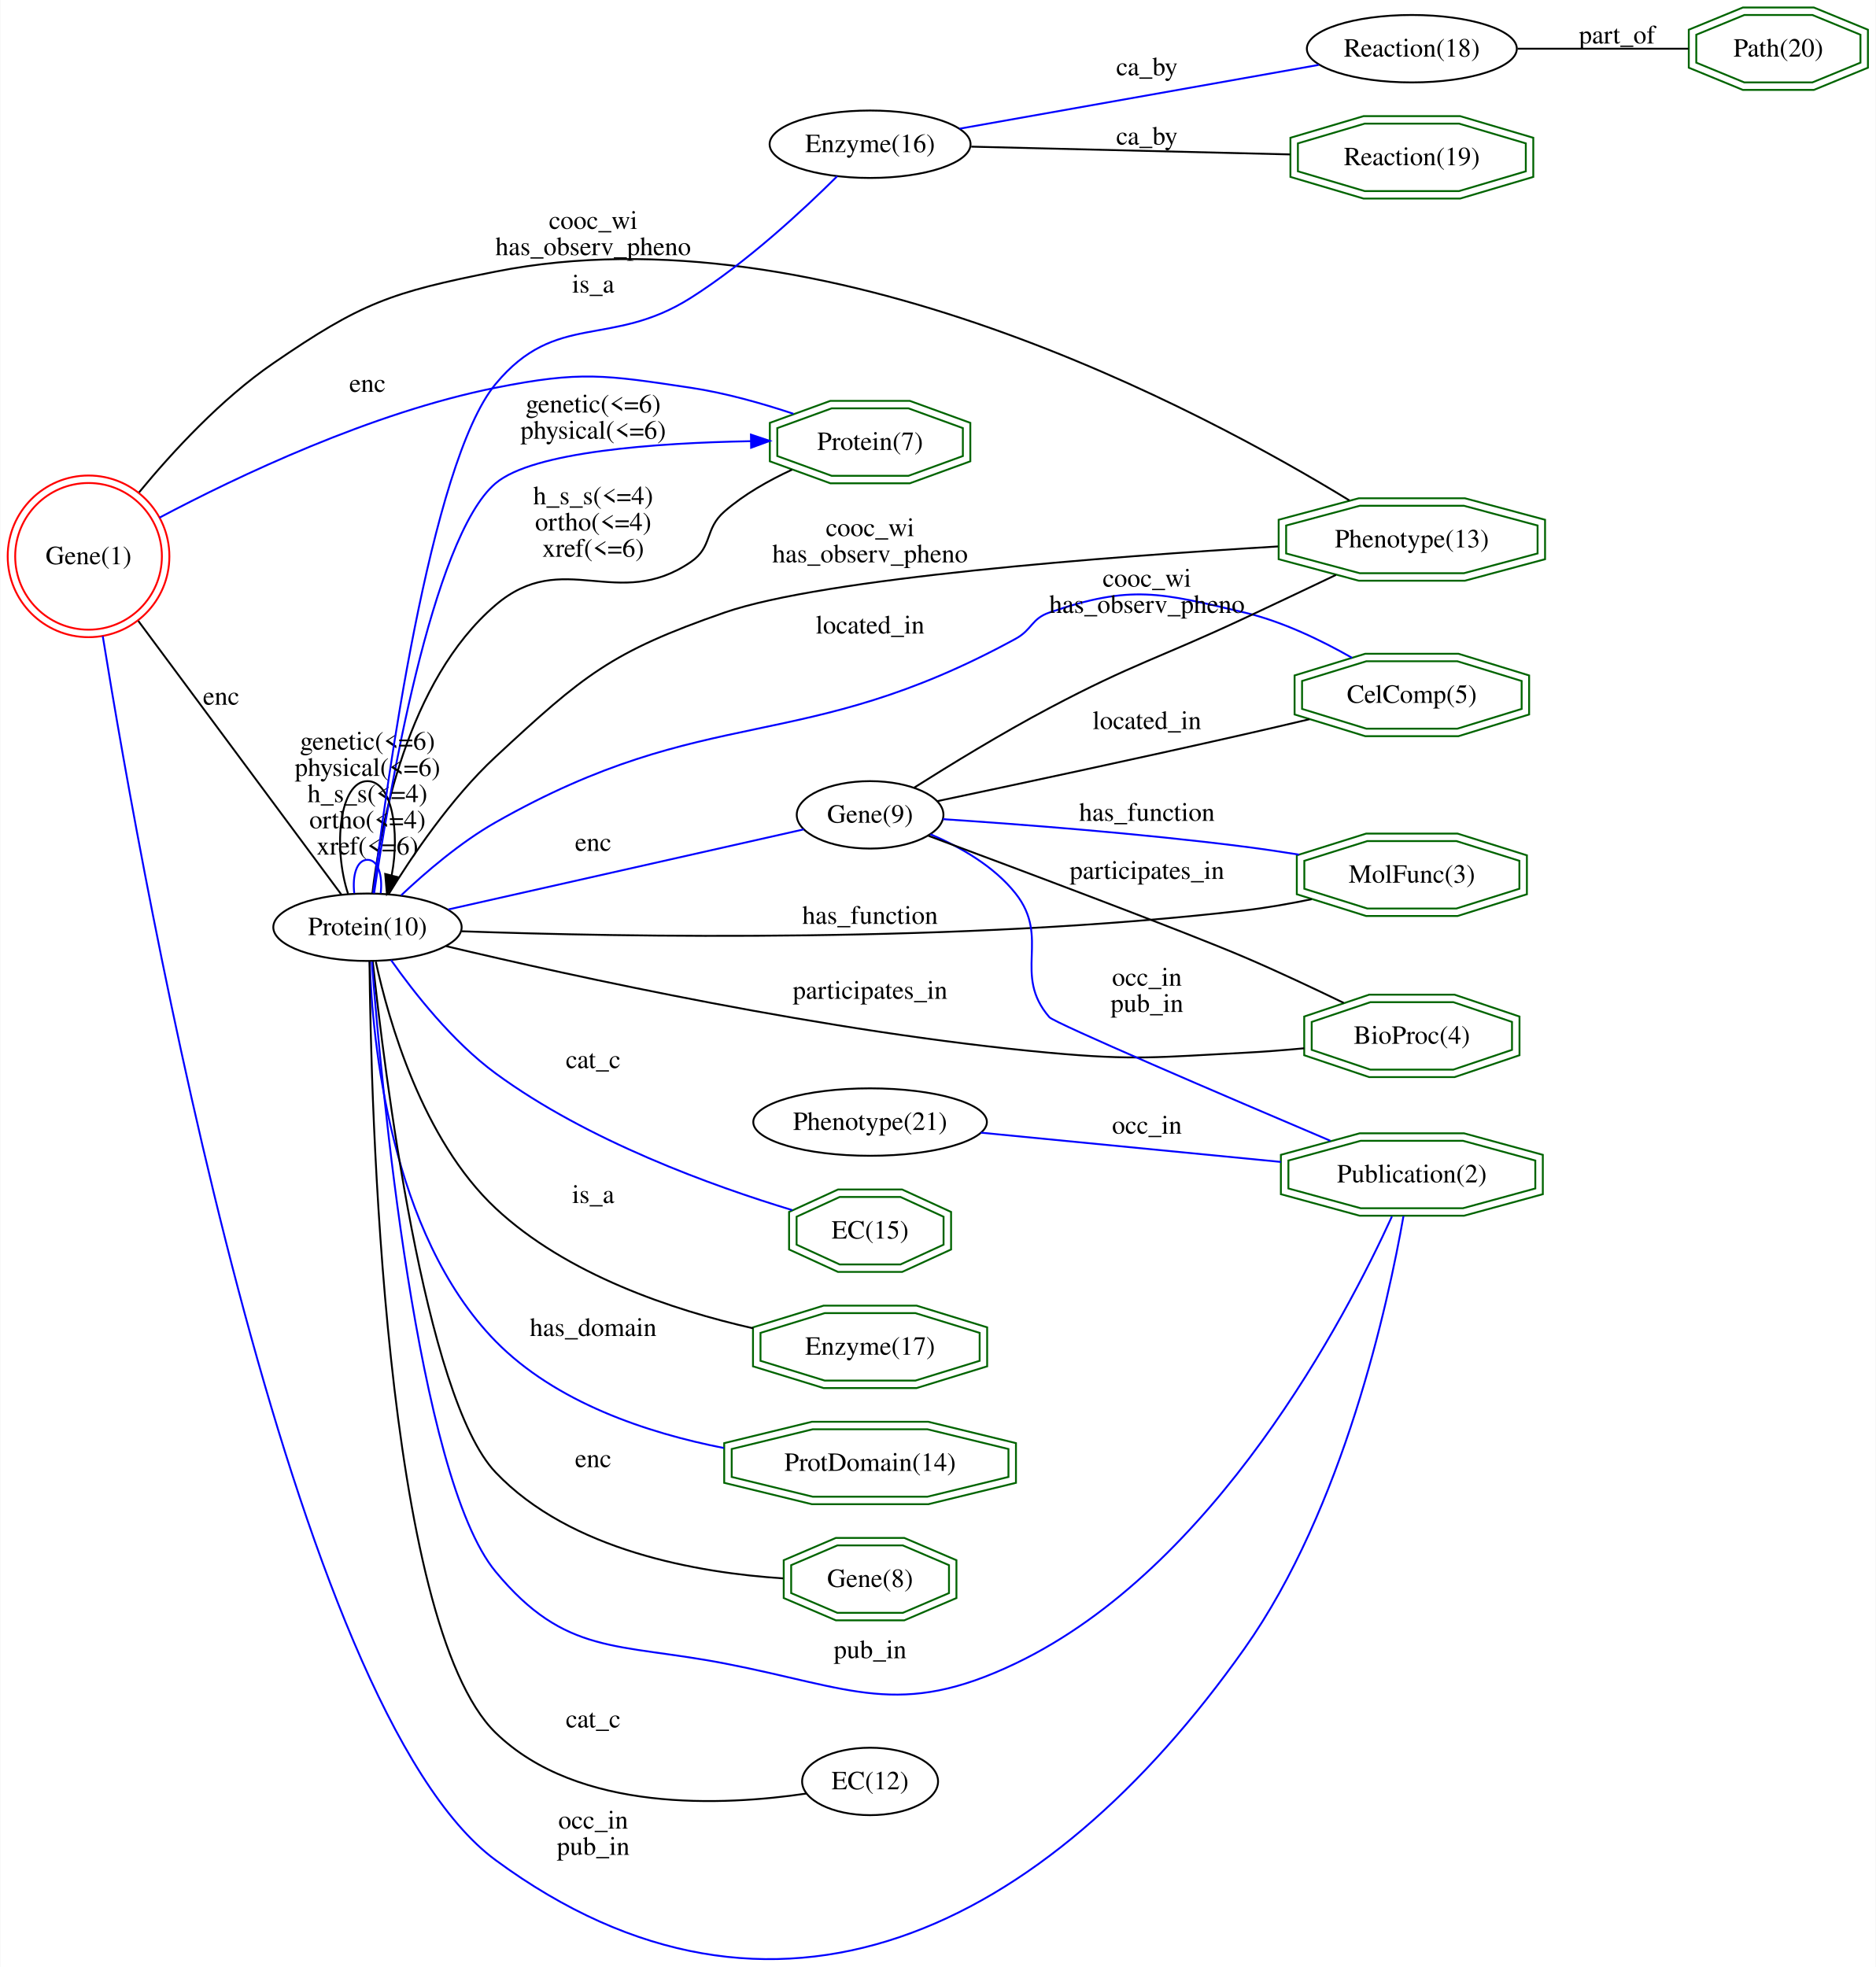
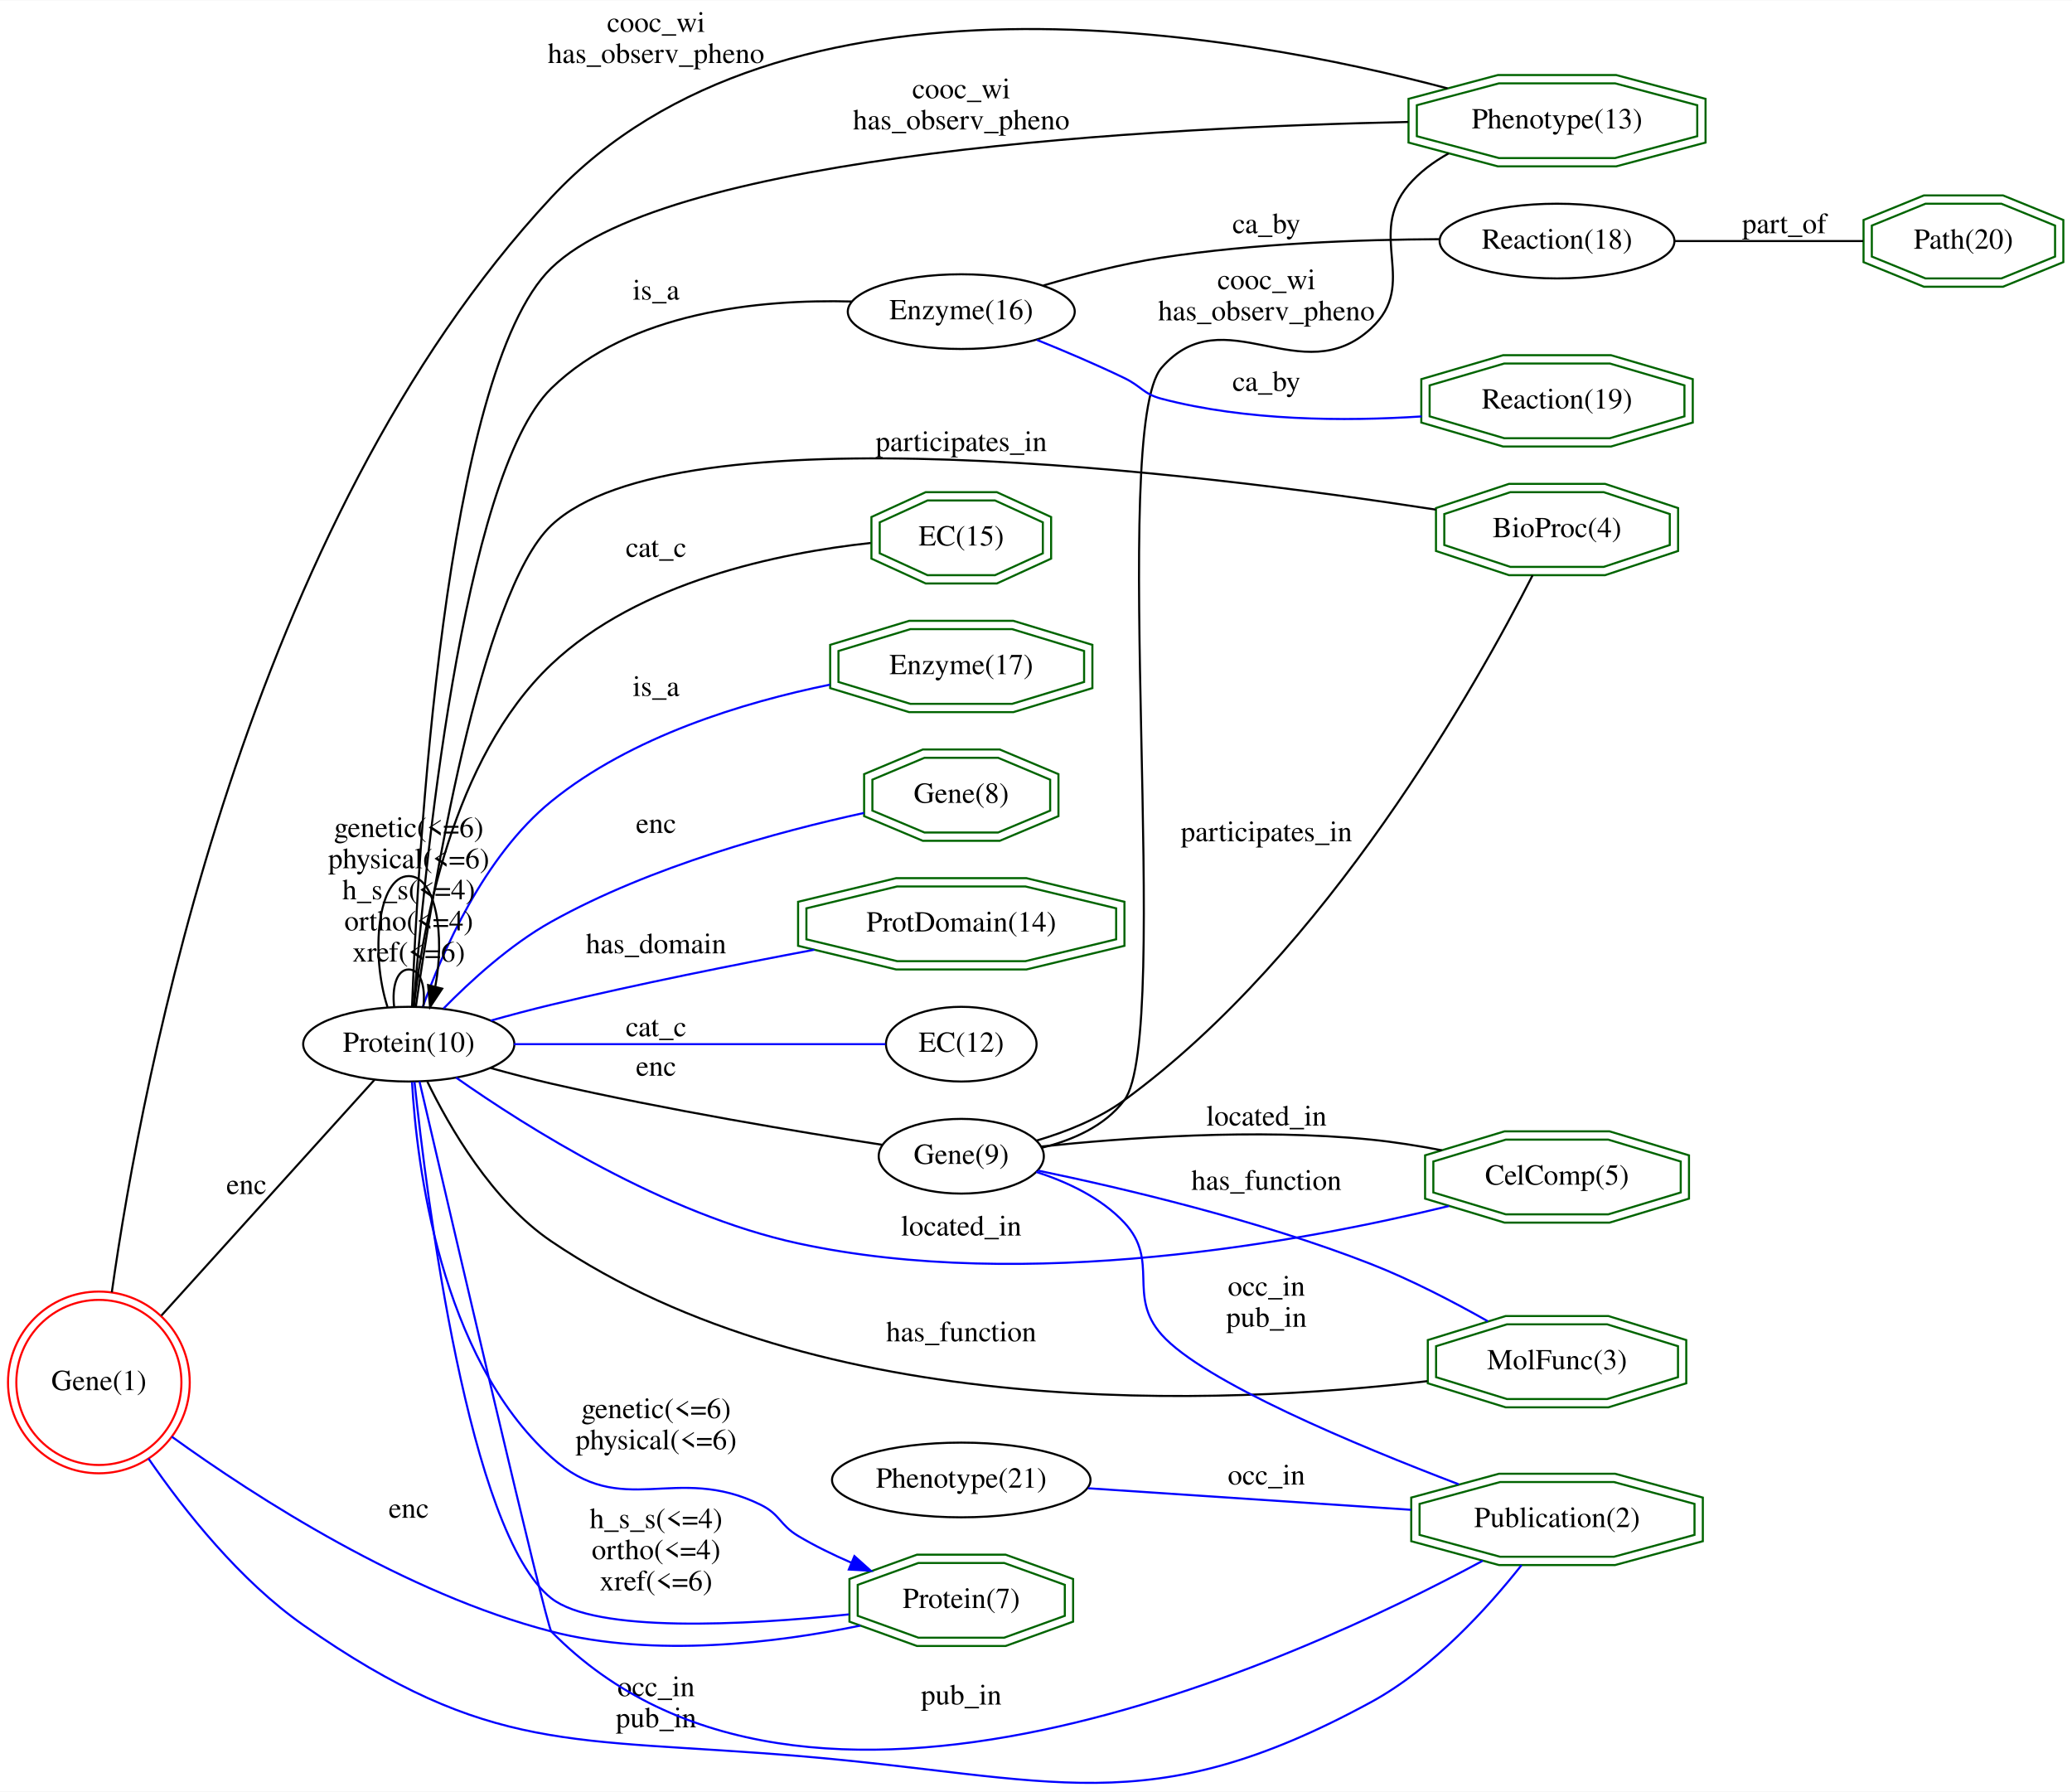
- <svg xmlns="http://www.w3.org/2000/svg" width="1335px" height="1400px" viewBox="0.00 0.00 1000.95 1050.06">
-   <g id="graph0" class="graph" transform=" rotate(0) translate(4 1046.06)">
-     <polygon fill="white" stroke="transparent" points="-4,4 -4,-1046.06 996.95,-1046.06 996.95,4 -4,4" />
+ <svg xmlns="http://www.w3.org/2000/svg" width="1331px" height="1151px" viewBox="0.00 0.00 998.53 863.16">
+   <g id="graph0" class="graph" transform=" rotate(0) translate(4 859.16)">
+     <polygon fill="white" stroke="transparent" points="-4,4 -4,-859.16 994.53,-859.16 994.53,4 -4,4" />
    <g id="node1" class="node">
-       <polygon fill="none" stroke="darkgreen" points="534.09,-257.61 534.09,-272.52 490.83,-283.06 429.64,-283.06 386.38,-272.52 386.38,-257.61 429.64,-247.06 490.83,-247.06 534.09,-257.61" />
-       <polygon fill="none" stroke="darkgreen" points="538.1,-254.47 538.1,-275.66 491.31,-287.06 429.16,-287.06 382.37,-275.66 382.37,-254.47 429.16,-243.06 491.31,-243.06 538.1,-254.47" />
-       <text text-anchor="middle" x="460.24" y="-260.86" font-family="Times,serif" font-size="14.00">ProtDomain(14)</text>
+       <polygon fill="none" stroke="darkgreen" points="518.44,-530.7 518.44,-545.62 483.77,-556.16 434.74,-556.16 400.07,-545.62 400.07,-530.7 434.74,-520.16 483.77,-520.16 518.44,-530.7" />
+       <polygon fill="none" stroke="darkgreen" points="522.44,-527.74 522.44,-548.58 484.36,-560.16 434.14,-560.16 396.07,-548.58 396.07,-527.74 434.14,-516.16 484.36,-516.16 522.44,-527.74" />
+       <text text-anchor="middle" x="459.25" y="-534.46" font-family="Times,serif" font-size="14.00">Enzyme(17)</text>
    </g>
    <g id="node2" class="node">
-       <polygon fill="none" stroke="darkgreen" points="502.35,-195.61 502.35,-210.52 477.68,-221.06 442.79,-221.06 418.12,-210.52 418.12,-195.61 442.79,-185.06 477.68,-185.06 502.35,-195.61" />
-       <polygon fill="none" stroke="darkgreen" points="506.33,-192.96 506.33,-213.16 478.49,-225.06 441.98,-225.06 414.14,-213.16 414.14,-192.96 441.98,-181.06 478.49,-181.06 506.33,-192.96" />
-       <text text-anchor="middle" x="460.24" y="-198.86" font-family="Times,serif" font-size="14.00">Gene(8)</text>
+       <polygon fill="none" stroke="darkgreen" points="502.09,-468.7 502.09,-483.62 477,-494.16 441.51,-494.16 416.42,-483.62 416.42,-468.7 441.51,-458.16 477,-458.16 502.09,-468.7" />
+       <polygon fill="none" stroke="darkgreen" points="506.08,-466.05 506.08,-486.28 477.8,-498.16 440.71,-498.16 412.43,-486.28 412.43,-466.05 440.71,-454.16 477.8,-454.16 506.08,-466.05" />
+       <text text-anchor="middle" x="459.25" y="-472.46" font-family="Times,serif" font-size="14.00">Gene(8)</text>
    </g>
    <g id="node3" class="node">
-       <polygon fill="none" stroke="darkgreen" points="509.76,-802.61 509.76,-817.52 480.75,-828.06 439.72,-828.06 410.71,-817.52 410.71,-802.61 439.72,-792.06 480.75,-792.06 509.76,-802.61" />
-       <polygon fill="none" stroke="darkgreen" points="513.74,-799.8 513.74,-820.32 481.45,-832.06 439.02,-832.06 406.73,-820.32 406.73,-799.8 439.02,-788.06 481.45,-788.06 513.74,-799.8" />
-       <text text-anchor="middle" x="460.24" y="-805.86" font-family="Times,serif" font-size="14.00">Protein(7)</text>
+       <polygon fill="none" stroke="darkgreen" points="533.89,-406.7 533.89,-421.62 490.17,-432.16 428.34,-432.16 384.62,-421.62 384.62,-406.7 428.34,-396.16 490.17,-396.16 533.89,-406.7" />
+       <polygon fill="none" stroke="darkgreen" points="537.89,-403.56 537.89,-424.77 490.65,-436.16 427.86,-436.16 380.61,-424.77 380.61,-403.56 427.86,-392.16 490.65,-392.16 537.89,-403.56" />
+       <text text-anchor="middle" x="459.25" y="-410.46" font-family="Times,serif" font-size="14.00">ProtDomain(14)</text>
    </g>
    <g id="node4" class="node">
-       <polygon fill="none" stroke="darkgreen" points="988.86,-1012.61 988.86,-1027.52 963.19,-1038.06 926.89,-1038.06 901.23,-1027.52 901.23,-1012.61 926.89,-1002.06 963.19,-1002.06 988.86,-1012.61" />
-       <polygon fill="none" stroke="darkgreen" points="992.85,-1009.92 992.85,-1030.2 963.98,-1042.06 926.11,-1042.06 897.23,-1030.2 897.23,-1009.92 926.11,-998.06 963.98,-998.06 992.85,-1009.92" />
-       <text text-anchor="middle" x="945.04" y="-1015.86" font-family="Times,serif" font-size="14.00">Path(20)</text>
+       <ellipse fill="none" stroke="red" cx="43.65" cy="-193.16" rx="39.78" ry="39.78" />
+       <ellipse fill="none" stroke="red" cx="43.65" cy="-193.16" rx="43.79" ry="43.79" />
+       <text text-anchor="middle" x="43.65" y="-189.46" font-family="Times,serif" font-size="14.00">Gene(1)</text>
    </g>
    <g id="node5" class="node">
-       <ellipse fill="none" stroke="red" cx="43.08" cy="-749.06" rx="39.15" ry="39.15" />
-       <ellipse fill="none" stroke="red" cx="43.08" cy="-749.06" rx="43.15" ry="43.15" />
-       <text text-anchor="middle" x="43.08" y="-744.86" font-family="Times,serif" font-size="14.00">Gene(1)</text>
+       <polygon fill="none" stroke="darkgreen" points="813.93,-793.7 813.93,-808.62 774.35,-819.16 718.37,-819.16 678.79,-808.62 678.79,-793.7 718.37,-783.16 774.35,-783.16 813.93,-793.7" />
+       <polygon fill="none" stroke="darkgreen" points="817.93,-790.63 817.93,-811.69 774.87,-823.16 717.85,-823.16 674.79,-811.69 674.79,-790.63 717.85,-779.16 774.87,-779.16 817.93,-790.63" />
+       <text text-anchor="middle" x="746.36" y="-797.46" font-family="Times,serif" font-size="14.00">Phenotype(13)</text>
+     </g>
+     <g id="edge1" class="edge">
+       <path fill="none" stroke="black" d="M49.88,-236.58C64.57,-340.56 115.1,-606.85 261.68,-764.16 373.06,-883.69 593.4,-843.31 693.59,-816.73" />
+       <text text-anchor="middle" x="312.18" y="-843.96" font-family="Times,serif" font-size="14.00">cooc_wi</text>
+       <text text-anchor="middle" x="312.18" y="-828.96" font-family="Times,serif" font-size="14.00">has_observ_pheno</text>
+     </g>
+     <g id="node6" class="node">
+       <polygon fill="none" stroke="darkgreen" points="509.15,-80.7 509.15,-95.62 479.92,-106.16 438.58,-106.16 409.35,-95.62 409.35,-80.7 438.58,-70.16 479.92,-70.16 509.15,-80.7" />
+       <polygon fill="none" stroke="darkgreen" points="513.15,-77.89 513.15,-98.43 480.62,-110.16 437.89,-110.16 405.36,-98.43 405.36,-77.89 437.89,-66.16 480.62,-66.16 513.15,-77.89" />
+       <text text-anchor="middle" x="459.25" y="-84.46" font-family="Times,serif" font-size="14.00">Protein(7)</text>
    </g>
    <g id="edge2" class="edge">
-       <path fill="none" stroke="blue" d="M80.93,-769.71C122.87,-791.92 194.15,-825.84 260.35,-839.06 305.77,-848.13 318.75,-845.92 364.55,-839.06 382.92,-836.31 402.64,-830.72 419.3,-825.18" />
-       <text text-anchor="middle" x="191.97" y="-836.86" font-family="Times,serif" font-size="14.00">enc</text>
-     </g>
-     <g id="node6" class="node">
-       <polygon fill="none" stroke="darkgreen" points="816.52,-750.61 816.52,-765.52 777.21,-776.06 721.62,-776.06 682.31,-765.52 682.31,-750.61 721.62,-740.06 777.21,-740.06 816.52,-750.61" />
-       <polygon fill="none" stroke="darkgreen" points="820.51,-747.54 820.51,-768.59 777.74,-780.06 721.09,-780.06 678.32,-768.59 678.32,-747.54 721.09,-736.06 777.74,-736.06 820.51,-747.54" />
-       <text text-anchor="middle" x="749.41" y="-753.86" font-family="Times,serif" font-size="14.00">Phenotype(13)</text>
-     </g>
-     <g id="edge1" class="edge">
-       <path fill="none" stroke="black" d="M70.07,-783.24C88.19,-805.21 113.98,-833.1 141.58,-852.06 188.65,-884.4 204.34,-889.96 260.35,-901.06 435.52,-935.78 638.54,-826.38 716.07,-778.92" />
-       <text text-anchor="middle" x="312.45" y="-923.86" font-family="Times,serif" font-size="14.00">cooc_wi</text>
-       <text text-anchor="middle" x="312.45" y="-909.86" font-family="Times,serif" font-size="14.00">has_observ_pheno</text>
+       <path fill="none" stroke="blue" d="M78.76,-167.04C119.64,-137.54 191.44,-91.29 261.68,-73.16 311.39,-60.33 370.34,-67.69 410.63,-75.98" />
+       <text text-anchor="middle" x="192.99" y="-127.96" font-family="Times,serif" font-size="14.00">enc</text>
    </g>
    <g id="node10" class="node">
-       <polygon fill="none" stroke="darkgreen" points="815.31,-411.61 815.31,-426.52 776.71,-437.06 722.12,-437.06 683.52,-426.52 683.52,-411.61 722.12,-401.06 776.71,-401.06 815.31,-411.61" />
-       <polygon fill="none" stroke="darkgreen" points="819.32,-408.55 819.32,-429.57 777.25,-441.06 721.58,-441.06 679.51,-429.57 679.51,-408.55 721.58,-397.06 777.25,-397.06 819.32,-408.55" />
-       <text text-anchor="middle" x="749.41" y="-414.86" font-family="Times,serif" font-size="14.00">Publication(2)</text>
+       <polygon fill="none" stroke="darkgreen" points="812.61,-119.7 812.61,-134.62 773.8,-145.16 718.92,-145.16 680.11,-134.62 680.11,-119.7 718.92,-109.16 773.8,-109.16 812.61,-119.7" />
+       <polygon fill="none" stroke="darkgreen" points="816.62,-116.65 816.62,-137.67 774.34,-149.16 718.38,-149.16 676.1,-137.67 676.1,-116.65 718.38,-105.16 774.34,-105.16 816.62,-116.65" />
+       <text text-anchor="middle" x="746.36" y="-123.46" font-family="Times,serif" font-size="14.00">Publication(2)</text>
    </g>
    <g id="edge4" class="edge">
-       <path fill="none" stroke="blue" d="M50.67,-706.46C73.09,-567.79 151.08,-133.53 260.35,-53.06 409.02,56.42 553.54,-15.29 660.12,-166.06 713.02,-240.9 736.79,-350.38 744.94,-396.87" />
-       <text text-anchor="middle" x="312.45" y="-69.86" font-family="Times,serif" font-size="14.00">occ_in</text>
-       <text text-anchor="middle" x="312.45" y="-55.86" font-family="Times,serif" font-size="14.00">pub_in</text>
+       <path fill="none" stroke="blue" d="M67.55,-156.49C85.21,-130.87 111.73,-97.55 142.29,-76.16 232.09,-13.34 271.47,-22.27 380.68,-13.16 503.53,-2.91 548.57,19.8 656.82,-39.16 686.7,-55.44 713.23,-84.85 729.28,-105.16" />
+       <text text-anchor="middle" x="312.18" y="-41.96" font-family="Times,serif" font-size="14.00">occ_in</text>
+       <text text-anchor="middle" x="312.18" y="-26.96" font-family="Times,serif" font-size="14.00">pub_in</text>
    </g>
    <g id="node14" class="node">
-       <ellipse fill="none" stroke="black" cx="191.97" cy="-551.06" rx="50.27" ry="18" />
-       <text text-anchor="middle" x="191.97" y="-546.86" font-family="Times,serif" font-size="14.00">Protein(10)</text>
+       <ellipse fill="none" stroke="black" cx="192.99" cy="-356.16" rx="50.89" ry="18" />
+       <text text-anchor="middle" x="192.99" y="-352.46" font-family="Times,serif" font-size="14.00">Protein(10)</text>
    </g>
    <g id="edge3" class="edge">
-       <path fill="none" stroke="black" d="M69.66,-714.57C101.31,-671.92 153.95,-600.96 178.12,-568.38" />
-       <text text-anchor="middle" x="113.87" y="-669.86" font-family="Times,serif" font-size="14.00">enc</text>
+       <path fill="none" stroke="black" d="M73.76,-225.36C104.62,-259.51 152.2,-312.14 176.52,-339.04" />
+       <text text-anchor="middle" x="114.79" y="-283.96" font-family="Times,serif" font-size="14.00">enc</text>
    </g>
    <g id="node7" class="node">
-       <polygon fill="none" stroke="darkgreen" points="499.46,-381.61 499.46,-396.52 476.48,-407.06 443.99,-407.06 421.01,-396.52 421.01,-381.61 443.99,-371.06 476.48,-371.06 499.46,-381.61" />
-       <polygon fill="none" stroke="darkgreen" points="503.47,-379.04 503.47,-399.08 477.36,-411.06 443.11,-411.06 417,-399.08 417,-379.04 443.11,-367.06 477.36,-367.06 503.47,-379.04" />
-       <text text-anchor="middle" x="460.24" y="-384.86" font-family="Times,serif" font-size="14.00">EC(15)</text>
+       <polygon fill="none" stroke="darkgreen" points="498.56,-592.7 498.56,-607.62 475.53,-618.16 442.98,-618.16 419.95,-607.62 419.95,-592.7 442.98,-582.16 475.53,-582.16 498.56,-592.7" />
+       <polygon fill="none" stroke="darkgreen" points="502.55,-590.13 502.55,-610.19 476.4,-622.16 442.11,-622.16 415.96,-610.19 415.96,-590.13 442.11,-578.16 476.4,-578.16 502.55,-590.13" />
+       <text text-anchor="middle" x="459.25" y="-596.46" font-family="Times,serif" font-size="14.00">EC(15)</text>
    </g>
    <g id="node8" class="node">
-       <polygon fill="none" stroke="darkgreen" points="806.81,-571.61 806.81,-586.52 773.19,-597.06 725.64,-597.06 692.02,-586.52 692.02,-571.61 725.64,-561.06 773.19,-561.06 806.81,-571.61" />
-       <polygon fill="none" stroke="darkgreen" points="810.82,-568.67 810.82,-589.45 773.8,-601.06 725.03,-601.06 688.01,-589.45 688.01,-568.67 725.03,-557.06 773.8,-557.06 810.82,-568.67" />
-       <text text-anchor="middle" x="749.41" y="-574.86" font-family="Times,serif" font-size="14.00">MolFunc(3)</text>
+       <polygon fill="none" stroke="darkgreen" points="804.65,-195.7 804.65,-210.62 770.5,-221.16 722.22,-221.16 688.07,-210.62 688.07,-195.7 722.22,-185.16 770.5,-185.16 804.65,-195.7" />
+       <polygon fill="none" stroke="darkgreen" points="808.64,-192.75 808.64,-213.57 771.1,-225.16 721.61,-225.16 684.08,-213.57 684.08,-192.75 721.61,-181.16 771.1,-181.16 808.64,-192.75" />
+       <text text-anchor="middle" x="746.36" y="-199.46" font-family="Times,serif" font-size="14.00">MolFunc(3)</text>
    </g>
    <g id="node9" class="node">
-       <polygon fill="none" stroke="darkgreen" points="808.02,-667.61 808.02,-682.52 773.69,-693.06 725.14,-693.06 690.81,-682.52 690.81,-667.61 725.14,-657.06 773.69,-657.06 808.02,-667.61" />
-       <polygon fill="none" stroke="darkgreen" points="812.01,-664.65 812.01,-685.48 774.29,-697.06 724.54,-697.06 686.82,-685.48 686.82,-664.65 724.54,-653.06 774.29,-653.06 812.01,-664.65" />
-       <text text-anchor="middle" x="749.41" y="-670.86" font-family="Times,serif" font-size="14.00">CelComp(5)</text>
+       <polygon fill="none" stroke="darkgreen" points="805.97,-284.7 805.97,-299.62 771.05,-310.16 721.67,-310.16 686.75,-299.62 686.75,-284.7 721.67,-274.16 771.05,-274.16 805.97,-284.7" />
+       <polygon fill="none" stroke="darkgreen" points="809.95,-281.73 809.95,-302.59 771.64,-314.16 721.08,-314.16 682.77,-302.59 682.77,-281.73 721.08,-270.16 771.64,-270.16 809.95,-281.73" />
+       <text text-anchor="middle" x="746.36" y="-288.46" font-family="Times,serif" font-size="14.00">CelComp(5)</text>
    </g>
    <g id="node11" class="node">
-       <polygon fill="none" stroke="darkgreen" points="802.87,-485.61 802.87,-500.52 771.56,-511.06 727.27,-511.06 695.96,-500.52 695.96,-485.61 727.27,-475.06 771.56,-475.06 802.87,-485.61" />
-       <polygon fill="none" stroke="darkgreen" points="806.87,-482.73 806.87,-503.39 772.21,-515.06 726.62,-515.06 691.96,-503.39 691.96,-482.73 726.62,-471.06 772.21,-471.06 806.87,-482.73" />
-       <text text-anchor="middle" x="749.41" y="-488.86" font-family="Times,serif" font-size="14.00">BioProc(4)</text>
+       <polygon fill="none" stroke="darkgreen" points="800.69,-596.7 800.69,-611.62 768.86,-622.16 723.86,-622.16 692.03,-611.62 692.03,-596.7 723.86,-586.16 768.86,-586.16 800.69,-596.7" />
+       <polygon fill="none" stroke="darkgreen" points="804.7,-593.82 804.7,-614.5 769.51,-626.16 723.21,-626.16 688.02,-614.5 688.02,-593.82 723.21,-582.16 769.51,-582.16 804.7,-593.82" />
+       <text text-anchor="middle" x="746.36" y="-600.46" font-family="Times,serif" font-size="14.00">BioProc(4)</text>
    </g>
    <g id="node12" class="node">
-       <polygon fill="none" stroke="darkgreen" points="810.24,-954.61 810.24,-969.52 774.61,-980.06 724.22,-980.06 688.59,-969.52 688.59,-954.61 724.22,-944.06 774.61,-944.06 810.24,-954.61" />
-       <polygon fill="none" stroke="darkgreen" points="814.23,-951.62 814.23,-972.51 775.19,-984.06 723.64,-984.06 684.6,-972.51 684.6,-951.62 723.64,-940.06 775.19,-940.06 814.23,-951.62" />
-       <text text-anchor="middle" x="749.41" y="-957.86" font-family="Times,serif" font-size="14.00">Reaction(19)</text>
+       <polygon fill="none" stroke="darkgreen" points="986.37,-735.7 986.37,-750.62 960.5,-761.16 923.93,-761.16 898.06,-750.62 898.06,-735.7 923.93,-725.16 960.5,-725.16 986.37,-735.7" />
+       <polygon fill="none" stroke="darkgreen" points="990.36,-733.01 990.36,-753.31 961.28,-765.16 923.15,-765.16 894.07,-753.31 894.07,-733.01 923.15,-721.16 961.28,-721.16 990.36,-733.01" />
+       <text text-anchor="middle" x="942.21" y="-739.46" font-family="Times,serif" font-size="14.00">Path(20)</text>
    </g>
    <g id="node13" class="node">
-       <polygon fill="none" stroke="darkgreen" points="518.72,-319.61 518.72,-334.52 484.46,-345.06 436.01,-345.06 401.75,-334.52 401.75,-319.61 436.01,-309.06 484.46,-309.06 518.72,-319.61" />
-       <polygon fill="none" stroke="darkgreen" points="522.73,-316.66 522.73,-337.47 485.07,-349.06 435.41,-349.06 397.74,-337.47 397.74,-316.66 435.41,-305.06 485.07,-305.06 522.73,-316.66" />
-       <text text-anchor="middle" x="460.24" y="-322.86" font-family="Times,serif" font-size="14.00">Enzyme(17)</text>
+       <polygon fill="none" stroke="darkgreen" points="807.76,-658.7 807.76,-673.62 771.79,-684.16 720.93,-684.16 684.96,-673.62 684.96,-658.7 720.93,-648.16 771.79,-648.16 807.76,-658.7" />
+       <polygon fill="none" stroke="darkgreen" points="811.77,-655.71 811.77,-676.61 772.37,-688.16 720.35,-688.16 680.95,-676.61 680.95,-655.71 720.35,-644.16 772.37,-644.16 811.77,-655.71" />
+       <text text-anchor="middle" x="746.36" y="-662.46" font-family="Times,serif" font-size="14.00">Reaction(19)</text>
+     </g>
+     <g id="edge14" class="edge">
+       <path fill="none" stroke="blue" d="M199.83,-374.35C208.98,-400.01 229.09,-446.66 261.68,-473.16 300.17,-504.46 354.28,-520.9 395.99,-529.41" />
+       <text text-anchor="middle" x="312.18" y="-523.96" font-family="Times,serif" font-size="14.00">is_a</text>
+     </g>
+     <g id="edge8" class="edge">
+       <path fill="none" stroke="blue" d="M209.73,-373.34C222.58,-386.44 241.81,-404.07 261.68,-415.16 309.74,-441.97 371.11,-458.6 412.39,-467.59" />
+       <text text-anchor="middle" x="312.18" y="-457.96" font-family="Times,serif" font-size="14.00">enc</text>
    </g>
    <g id="edge12" class="edge">
-       <path fill="none" stroke="blue" d="M193.15,-532.81C194.56,-491.04 203.91,-387.64 260.35,-330.06 292.39,-297.38 341.07,-281.12 382.25,-273.04" />
-       <text text-anchor="middle" x="312.45" y="-332.86" font-family="Times,serif" font-size="14.00">has_domain</text>
+       <path fill="none" stroke="blue" d="M232.52,-367.53C242.01,-370.18 252.19,-372.89 261.68,-375.16 303.47,-385.15 350.69,-394.58 388.37,-401.66" />
+       <text text-anchor="middle" x="312.18" y="-399.96" font-family="Times,serif" font-size="14.00">has_domain</text>
+     </g>
+     <g id="edge7" class="edge">
+       <path fill="none" stroke="black" d="M194.57,-374.19C197.13,-441.94 209.75,-679.93 261.68,-730.16 319.26,-785.85 554.87,-798.01 674.68,-800.56" />
+       <text text-anchor="middle" x="459.25" y="-811.96" font-family="Times,serif" font-size="14.00">cooc_wi</text>
+       <text text-anchor="middle" x="459.25" y="-796.96" font-family="Times,serif" font-size="14.00">has_observ_pheno</text>
+     </g>
+     <g id="edge10" class="edge">
+       <path fill="none" stroke="blue" d="M195.76,-337.98C201.53,-283 221.76,-120.39 261.68,-89.16 283.19,-72.34 354.6,-76.15 405.13,-81.38" />
+       <text text-anchor="middle" x="312.18" y="-122.96" font-family="Times,serif" font-size="14.00">h_s_s(&lt;=4)</text>
+       <text text-anchor="middle" x="312.18" y="-107.96" font-family="Times,serif" font-size="14.00">ortho(&lt;=4)</text>
+       <text text-anchor="middle" x="312.18" y="-92.96" font-family="Times,serif" font-size="14.00">xref(&lt;=6)</text>
+     </g>
+     <g id="edge20" class="edge">
+       <path fill="none" stroke="blue" d="M194.56,-337.89C196.81,-298.59 207.87,-205.65 261.68,-157.16 295.89,-126.34 321.42,-154.57 362.68,-134.16 372.02,-129.54 371.74,-124.49 380.68,-119.16 388.64,-114.42 397.46,-110.11 406.21,-106.32" />
+       <polygon fill="blue" stroke="blue" points="407.75,-109.47 415.64,-102.41 405.06,-103.01 407.75,-109.47" />
+       <text text-anchor="middle" x="312.18" y="-175.96" font-family="Times,serif" font-size="14.00">genetic(&lt;=6)</text>
+       <text text-anchor="middle" x="312.18" y="-160.96" font-family="Times,serif" font-size="14.00">physical(&lt;=6)</text>
+     </g>
+     <g id="edge5" class="edge">
+       <path fill="none" stroke="black" d="M195.49,-374.36C199.49,-410.9 213.62,-493.6 261.68,-539.16 303.82,-579.11 371.67,-592.92 415.61,-597.68" />
+       <text text-anchor="middle" x="312.18" y="-590.96" font-family="Times,serif" font-size="14.00">cat_c</text>
+     </g>
+     <g id="edge13" class="edge">
+       <path fill="none" stroke="black" d="M201.94,-338.12C212.44,-316.45 233.01,-280.58 261.68,-261.16 391.05,-173.54 585.6,-182.18 683.88,-193.78" />
+       <text text-anchor="middle" x="459.25" y="-212.96" font-family="Times,serif" font-size="14.00">has_function</text>
+     </g>
+     <g id="edge16" class="edge">
+       <path fill="none" stroke="blue" d="M215.79,-340.05C249.21,-316.55 316.03,-274.14 380.68,-260.16 490.79,-236.35 623.25,-260.85 694.32,-278.18" />
+       <text text-anchor="middle" x="459.25" y="-263.96" font-family="Times,serif" font-size="14.00">located_in</text>
+     </g>
+     <g id="edge18" class="edge">
+       <path fill="none" stroke="blue" d="M198.16,-338.2C212.53,-276.32 259.29,-75.6 261.68,-73.16 383.22,50.84 621.31,-59.03 710.51,-107.21" />
+       <text text-anchor="middle" x="459.25" y="-37.96" font-family="Times,serif" font-size="14.00">pub_in</text>
+     </g>
+     <g id="edge17" class="edge">
+       <path fill="none" stroke="black" d="M196.43,-374.34C203.79,-426.28 227.35,-573.75 261.68,-606.16 321.52,-662.66 573.25,-631.47 687.97,-613.75" />
+       <text text-anchor="middle" x="459.25" y="-641.96" font-family="Times,serif" font-size="14.00">participates_in</text>
+     </g>
+     <g id="edge11" class="edge">
+       <path fill="none" stroke="black" d="M185.93,-374.31C184.85,-383.7 187.2,-392.16 192.99,-392.16 198.78,-392.16 201.13,-383.7 200.04,-374.31" />
+       <text text-anchor="middle" x="192.99" y="-425.96" font-family="Times,serif" font-size="14.00">h_s_s(&lt;=4)</text>
+       <text text-anchor="middle" x="192.99" y="-410.96" font-family="Times,serif" font-size="14.00">ortho(&lt;=4)</text>
+       <text text-anchor="middle" x="192.99" y="-395.96" font-family="Times,serif" font-size="14.00">xref(&lt;=6)</text>
+     </g>
+     <g id="edge19" class="edge">
+       <path fill="none" stroke="black" d="M182.74,-374.07C174.49,-399.47 177.91,-437.16 192.99,-437.16 206.19,-437.16 210.45,-408.31 205.79,-384.07" />
+       <polygon fill="black" stroke="black" points="209.1,-382.9 203.24,-374.07 202.31,-384.62 209.1,-382.9" />
+       <text text-anchor="middle" x="192.99" y="-455.96" font-family="Times,serif" font-size="14.00">genetic(&lt;=6)</text>
+       <text text-anchor="middle" x="192.99" y="-440.96" font-family="Times,serif" font-size="14.00">physical(&lt;=6)</text>
+     </g>
+     <g id="node15" class="node">
+       <ellipse fill="none" stroke="black" cx="459.25" cy="-356.16" rx="36.29" ry="18" />
+       <text text-anchor="middle" x="459.25" y="-352.46" font-family="Times,serif" font-size="14.00">EC(12)</text>
+     </g>
+     <g id="edge6" class="edge">
+       <path fill="none" stroke="blue" d="M243.69,-356.16C295.88,-356.16 376.61,-356.16 422.73,-356.16" />
+       <text text-anchor="middle" x="312.18" y="-359.96" font-family="Times,serif" font-size="14.00">cat_c</text>
+     </g>
+     <g id="node16" class="node">
+       <ellipse fill="none" stroke="black" cx="459.25" cy="-302.16" rx="39.79" ry="18" />
+       <text text-anchor="middle" x="459.25" y="-298.46" font-family="Times,serif" font-size="14.00">Gene(9)</text>
    </g>
    <g id="edge9" class="edge">
-       <path fill="none" stroke="black" d="M194.77,-532.98C200.83,-475.79 222.23,-300.2 260.35,-260.06 300.18,-218.13 368.57,-206.4 413.85,-203.46" />
-       <text text-anchor="middle" x="312.45" y="-262.86" font-family="Times,serif" font-size="14.00">enc</text>
-     </g>
-     <g id="edge11" class="edge">
-       <path fill="none" stroke="black" d="M194.56,-569.05C198.67,-604.3 212.94,-682.53 260.35,-723.06 296.4,-753.88 325.41,-719.28 364.55,-746.06 376.46,-754.21 371.67,-763.59 382.55,-773.06 393.03,-782.18 406.16,-789.6 418.57,-795.32" />
-       <text text-anchor="middle" x="312.45" y="-776.86" font-family="Times,serif" font-size="14.00">h_s_s(&lt;=4)</text>
-       <text text-anchor="middle" x="312.45" y="-762.86" font-family="Times,serif" font-size="14.00">ortho(&lt;=4)</text>
-       <text text-anchor="middle" x="312.45" y="-748.86" font-family="Times,serif" font-size="14.00">xref(&lt;=6)</text>
-     </g>
-     <g id="edge20" class="edge">
-       <path fill="none" stroke="blue" d="M195.5,-569.17C202.91,-619.5 226.22,-759.2 260.35,-788.06 280.39,-805.01 346.05,-809.61 396.51,-810.54" />
-       <polygon fill="blue" stroke="blue" points="396.65,-814.05 406.7,-810.69 396.75,-807.05 396.65,-814.05" />
-       <text text-anchor="middle" x="312.45" y="-825.86" font-family="Times,serif" font-size="14.00">genetic(&lt;=6)</text>
-       <text text-anchor="middle" x="312.45" y="-811.86" font-family="Times,serif" font-size="14.00">physical(&lt;=6)</text>
-     </g>
-     <g id="edge7" class="edge">
-       <path fill="none" stroke="black" d="M203.23,-568.67C215.2,-588.19 236.43,-619.87 260.35,-642.06 307.42,-685.72 321.91,-698 382.55,-719.06 435.43,-737.42 587.37,-748.92 677.96,-754.35" />
-       <text text-anchor="middle" x="460.24" y="-759.86" font-family="Times,serif" font-size="14.00">cooc_wi</text>
-       <text text-anchor="middle" x="460.24" y="-745.86" font-family="Times,serif" font-size="14.00">has_observ_pheno</text>
-     </g>
-     <g id="edge6" class="edge">
-       <path fill="none" stroke="blue" d="M204.56,-533.53C216.73,-516.25 237.28,-490.02 260.35,-473.06 309.43,-436.99 376.34,-412.87 418.67,-400.06" />
-       <text text-anchor="middle" x="312.45" y="-475.86" font-family="Times,serif" font-size="14.00">cat_c</text>
-     </g>
-     <g id="edge13" class="edge">
-       <path fill="none" stroke="black" d="M242.27,-548.91C327.71,-545.86 508.63,-542.47 660.12,-560.06 671.8,-561.42 684.21,-563.61 695.93,-566.03" />
-       <text text-anchor="middle" x="460.24" y="-552.86" font-family="Times,serif" font-size="14.00">has_function</text>
-     </g>
-     <g id="edge16" class="edge">
-       <path fill="none" stroke="blue" d="M209.98,-568.14C222.89,-580.33 241.57,-596.4 260.35,-607.06 374.12,-671.66 423.12,-642.31 537.92,-705.06 546.81,-709.92 546.33,-715.77 555.92,-719.06 599.72,-734.09 615.04,-729.67 660.12,-719.06 680.29,-714.31 701.12,-704.22 717.48,-694.9" />
-       <text text-anchor="middle" x="460.24" y="-707.86" font-family="Times,serif" font-size="14.00">located_in</text>
-     </g>
-     <g id="edge18" class="edge">
-       <path fill="none" stroke="blue" d="M194.29,-532.64C199.2,-468.76 218.35,-257.81 260.35,-207.06 297.67,-161.99 325.1,-169.15 382.55,-158.06 450.35,-144.97 475.62,-128.27 537.92,-158.06 644.53,-209.04 714.42,-343.29 738.79,-396.69" />
-       <text text-anchor="middle" x="460.24" y="-160.86" font-family="Times,serif" font-size="14.00">pub_in</text>
-     </g>
-     <g id="edge17" class="edge">
-       <path fill="none" stroke="black" d="M233.99,-540.95C300.89,-525.04 437.87,-494.87 555.92,-484.06 602.04,-479.84 613.87,-481.71 660.12,-484.06 670.43,-484.59 681.39,-485.45 691.96,-486.45" />
-       <text text-anchor="middle" x="460.24" y="-512.86" font-family="Times,serif" font-size="14.00">participates_in</text>
+       <path fill="none" stroke="black" d="M232.48,-344.66C241.98,-342.01 252.16,-339.34 261.68,-337.16 316.93,-324.52 381.79,-313.75 421.45,-307.62" />
+       <text text-anchor="middle" x="312.18" y="-340.96" font-family="Times,serif" font-size="14.00">enc</text>
+     </g>
+     <g id="node17" class="node">
+       <ellipse fill="none" stroke="black" cx="459.25" cy="-709.16" rx="54.69" ry="18" />
+       <text text-anchor="middle" x="459.25" y="-705.46" font-family="Times,serif" font-size="14.00">Enzyme(16)</text>
    </g>
    <g id="edge15" class="edge">
-       <path fill="none" stroke="black" d="M196.41,-532.7C203.2,-501.44 221.17,-437.74 260.35,-401.06 298.28,-365.56 354.76,-346.72 397.85,-336.95" />
-       <text text-anchor="middle" x="312.45" y="-403.86" font-family="Times,serif" font-size="14.00">is_a</text>
-     </g>
-     <g id="edge10" class="edge">
-       <path fill="none" stroke="blue" d="M184.91,-569.21C183.83,-578.6 186.18,-587.06 191.97,-587.06 197.76,-587.06 200.11,-578.6 199.02,-569.21" />
-       <text text-anchor="middle" x="191.97" y="-617.86" font-family="Times,serif" font-size="14.00">h_s_s(&lt;=4)</text>
-       <text text-anchor="middle" x="191.97" y="-603.86" font-family="Times,serif" font-size="14.00">ortho(&lt;=4)</text>
-       <text text-anchor="middle" x="191.97" y="-589.86" font-family="Times,serif" font-size="14.00">xref(&lt;=6)</text>
-     </g>
-     <g id="edge19" class="edge">
-       <path fill="none" stroke="black" d="M181.59,-568.95C173.5,-593.53 176.96,-629.06 191.97,-629.06 205.04,-629.06 209.35,-602.1 204.9,-578.9" />
-       <polygon fill="black" stroke="black" points="208.22,-577.77 202.34,-568.95 201.44,-579.51 208.22,-577.77" />
-       <text text-anchor="middle" x="191.97" y="-645.86" font-family="Times,serif" font-size="14.00">genetic(&lt;=6)</text>
-       <text text-anchor="middle" x="191.97" y="-631.86" font-family="Times,serif" font-size="14.00">physical(&lt;=6)</text>
-     </g>
-     <g id="node15" class="node">
-       <ellipse fill="none" stroke="black" cx="460.24" cy="-95.06" rx="36.28" ry="18" />
-       <text text-anchor="middle" x="460.24" y="-90.86" font-family="Times,serif" font-size="14.00">EC(12)</text>
-     </g>
-     <g id="edge5" class="edge">
-       <path fill="none" stroke="black" d="M193.04,-532.92C193.76,-458.72 200.43,-179.48 260.35,-121.06 304.36,-78.16 382.22,-82.06 426.34,-88.61" />
-       <text text-anchor="middle" x="312.45" y="-123.86" font-family="Times,serif" font-size="14.00">cat_c</text>
-     </g>
-     <g id="node16" class="node">
-       <ellipse fill="none" stroke="black" cx="460.24" cy="-611.06" rx="39.15" ry="18" />
-       <text text-anchor="middle" x="460.24" y="-606.86" font-family="Times,serif" font-size="14.00">Gene(9)</text>
-     </g>
-     <g id="edge8" class="edge">
-       <path fill="none" stroke="blue" d="M235.16,-560.57C287.66,-572.4 376.29,-592.37 424.86,-603.32" />
-       <text text-anchor="middle" x="312.45" y="-591.86" font-family="Times,serif" font-size="14.00">enc</text>
-     </g>
-     <g id="node17" class="node">
-       <ellipse fill="none" stroke="black" cx="460.24" cy="-969.06" rx="53.63" ry="18" />
-       <text text-anchor="middle" x="460.24" y="-964.86" font-family="Times,serif" font-size="14.00">Enzyme(16)</text>
-     </g>
-     <g id="edge14" class="edge">
-       <path fill="none" stroke="blue" d="M195.06,-569.27C201.91,-626.06 225.24,-798.67 260.35,-841.06 292.64,-880.05 321.79,-859.97 364.55,-887.06 394.5,-906.03 424.69,-934.09 442.68,-951.97" />
-       <text text-anchor="middle" x="312.45" y="-889.86" font-family="Times,serif" font-size="14.00">is_a</text>
+       <path fill="none" stroke="black" d="M195.29,-374.22C200.02,-434.88 218.41,-629.95 261.68,-672.16 299.6,-709.14 362.09,-715.19 406.43,-714.04" />
+       <text text-anchor="middle" x="312.18" y="-714.96" font-family="Times,serif" font-size="14.00">is_a</text>
    </g>
    <g id="edge21" class="edge">
-       <path fill="none" stroke="black" d="M483.79,-625.6C502.72,-637.57 530.65,-654.69 555.92,-668.06 600.98,-691.91 613.94,-694.44 660.12,-716.06 676.11,-723.55 693.68,-731.88 708.9,-739.14" />
-       <text text-anchor="middle" x="608.02" y="-732.86" font-family="Times,serif" font-size="14.00">cooc_wi</text>
-       <text text-anchor="middle" x="608.02" y="-718.86" font-family="Times,serif" font-size="14.00">has_observ_pheno</text>
+       <path fill="none" stroke="black" d="M497.98,-306.24C512.77,-309.86 528.41,-316.61 537.82,-329.16 561.38,-360.58 529.99,-652.58 555.82,-682.16 585.87,-716.56 623.43,-670 656.82,-701.16 680,-722.78 654.26,-746.04 674.82,-770.16 680.12,-776.37 686.89,-781.38 694.14,-785.41" />
+       <text text-anchor="middle" x="606.32" y="-719.96" font-family="Times,serif" font-size="14.00">cooc_wi</text>
+       <text text-anchor="middle" x="606.32" y="-704.96" font-family="Times,serif" font-size="14.00">has_observ_pheno</text>
    </g>
    <g id="edge22" class="edge">
-       <path fill="none" stroke="blue" d="M499.09,-608.76C539.18,-606.11 604.26,-601.18 660.12,-594.06 669.53,-592.86 679.46,-591.38 689.15,-589.83" />
-       <text text-anchor="middle" x="608.02" y="-607.86" font-family="Times,serif" font-size="14.00">has_function</text>
+       <path fill="none" stroke="blue" d="M496.19,-295.25C536.21,-286.96 602.43,-271.47 656.82,-250.16 676.11,-242.61 696.59,-231.92 713,-222.65" />
+       <text text-anchor="middle" x="606.32" y="-285.96" font-family="Times,serif" font-size="14.00">has_function</text>
    </g>
    <g id="edge23" class="edge">
-       <path fill="none" stroke="black" d="M496.13,-618.38C535.88,-626.77 602.76,-641.04 660.12,-654.06 671.33,-656.61 683.33,-659.41 694.76,-662.11" />
-       <text text-anchor="middle" x="608.02" y="-656.86" font-family="Times,serif" font-size="14.00">located_in</text>
+       <path fill="none" stroke="black" d="M497.67,-306.81C537.28,-311 601.6,-315.72 656.82,-310.16 667.9,-309.05 679.65,-307.16 690.84,-305.03" />
+       <text text-anchor="middle" x="606.32" y="-316.96" font-family="Times,serif" font-size="14.00">located_in</text>
    </g>
    <g id="edge24" class="edge">
-       <path fill="none" stroke="blue" d="M492.46,-600.7C508.2,-593.99 526.35,-583.72 537.92,-569.06 556.75,-545.19 536.03,-526.06 555.92,-503.06 558.56,-500 650.08,-460.8 705.96,-437.05" />
-       <text text-anchor="middle" x="608.02" y="-519.86" font-family="Times,serif" font-size="14.00">occ_in</text>
-       <text text-anchor="middle" x="608.02" y="-505.86" font-family="Times,serif" font-size="14.00">pub_in</text>
+       <path fill="none" stroke="blue" d="M495.31,-294.63C510.17,-289.84 526.6,-282.2 537.82,-270.16 555.08,-251.66 539.01,-235.07 555.82,-216.16 575.87,-193.61 649.62,-162.88 698.99,-144.07" />
+       <text text-anchor="middle" x="606.32" y="-234.96" font-family="Times,serif" font-size="14.00">occ_in</text>
+       <text text-anchor="middle" x="606.32" y="-219.96" font-family="Times,serif" font-size="14.00">pub_in</text>
    </g>
    <g id="edge25" class="edge">
-       <path fill="none" stroke="black" d="M491.39,-599.87C538.82,-582.22 628.69,-548.52 660.12,-535.06 677.75,-527.51 697.02,-518.44 713.05,-510.67" />
-       <text text-anchor="middle" x="608.02" y="-576.86" font-family="Times,serif" font-size="14.00">participates_in</text>
+       <path fill="none" stroke="black" d="M495.57,-309.71C509.63,-313.87 525.38,-320.09 537.82,-329.16 635.48,-400.31 708.24,-530.4 734.59,-582.11" />
+       <text text-anchor="middle" x="606.32" y="-453.96" font-family="Times,serif" font-size="14.00">participates_in</text>
+     </g>
+     <g id="edge27" class="edge">
+       <path fill="none" stroke="blue" d="M495.77,-695.51C509.11,-690.13 524.31,-683.68 537.82,-677.16 546.07,-673.19 546.97,-669.48 555.82,-667.16 596.57,-656.49 643.95,-656.24 681.15,-658.66" />
+       <text text-anchor="middle" x="606.32" y="-670.96" font-family="Times,serif" font-size="14.00">ca_by</text>
+     </g>
+     <g id="node18" class="node">
+       <ellipse fill="none" stroke="black" cx="746.36" cy="-743.16" rx="56.59" ry="18" />
+       <text text-anchor="middle" x="746.36" y="-739.46" font-family="Times,serif" font-size="14.00">Reaction(18)</text>
    </g>
    <g id="edge26" class="edge">
-       <path fill="none" stroke="black" d="M514.24,-967.77C562.3,-966.6 633.23,-964.87 684.42,-963.62" />
-       <text text-anchor="middle" x="608.02" y="-968.86" font-family="Times,serif" font-size="14.00">ca_by</text>
-     </g>
-     <g id="node18" class="node">
-       <ellipse fill="none" stroke="black" cx="749.41" cy="-1020.06" rx="56.04" ry="18" />
-       <text text-anchor="middle" x="749.41" y="-1015.86" font-family="Times,serif" font-size="14.00">Reaction(18)</text>
-     </g>
-     <g id="edge27" class="edge">
-       <path fill="none" stroke="blue" d="M508.01,-977.37C560.78,-986.74 646.2,-1001.91 699.73,-1011.42" />
-       <text text-anchor="middle" x="608.02" y="-1005.86" font-family="Times,serif" font-size="14.00">ca_by</text>
+       <path fill="none" stroke="black" d="M498.89,-721.78C516.12,-726.86 536.79,-732.21 555.82,-735.16 600.41,-742.08 651.56,-743.88 689.47,-744.07" />
+       <text text-anchor="middle" x="606.32" y="-746.96" font-family="Times,serif" font-size="14.00">ca_by</text>
    </g>
    <g id="edge28" class="edge">
-       <path fill="none" stroke="black" d="M805.9,-1020.06C834.73,-1020.06 869.59,-1020.06 897.07,-1020.06" />
-       <text text-anchor="middle" x="858.93" y="-1022.86" font-family="Times,serif" font-size="14.00">part_of</text>
+       <path fill="none" stroke="black" d="M802.91,-743.16C831.66,-743.16 866.4,-743.16 893.87,-743.16" />
+       <text text-anchor="middle" x="855.89" y="-746.96" font-family="Times,serif" font-size="14.00">part_of</text>
    </g>
    <g id="node19" class="node">
-       <ellipse fill="none" stroke="black" cx="460.24" cy="-447.06" rx="62.35" ry="18" />
-       <text text-anchor="middle" x="460.24" y="-442.86" font-family="Times,serif" font-size="14.00">Phenotype(21)</text>
+       <ellipse fill="none" stroke="black" cx="459.25" cy="-146.16" rx="62.29" ry="18" />
+       <text text-anchor="middle" x="459.25" y="-142.46" font-family="Times,serif" font-size="14.00">Phenotype(21)</text>
    </g>
    <g id="edge29" class="edge">
-       <path fill="none" stroke="blue" d="M519.35,-441.4C565.65,-436.88 630.59,-430.55 679.51,-425.78" />
-       <text text-anchor="middle" x="608.02" y="-440.86" font-family="Times,serif" font-size="14.00">occ_in</text>
+       <path fill="none" stroke="blue" d="M520.37,-142.15C565.87,-139.12 628.44,-134.95 676.05,-131.78" />
+       <text text-anchor="middle" x="606.32" y="-143.96" font-family="Times,serif" font-size="14.00">occ_in</text>
    </g>
  </g>
</svg>
